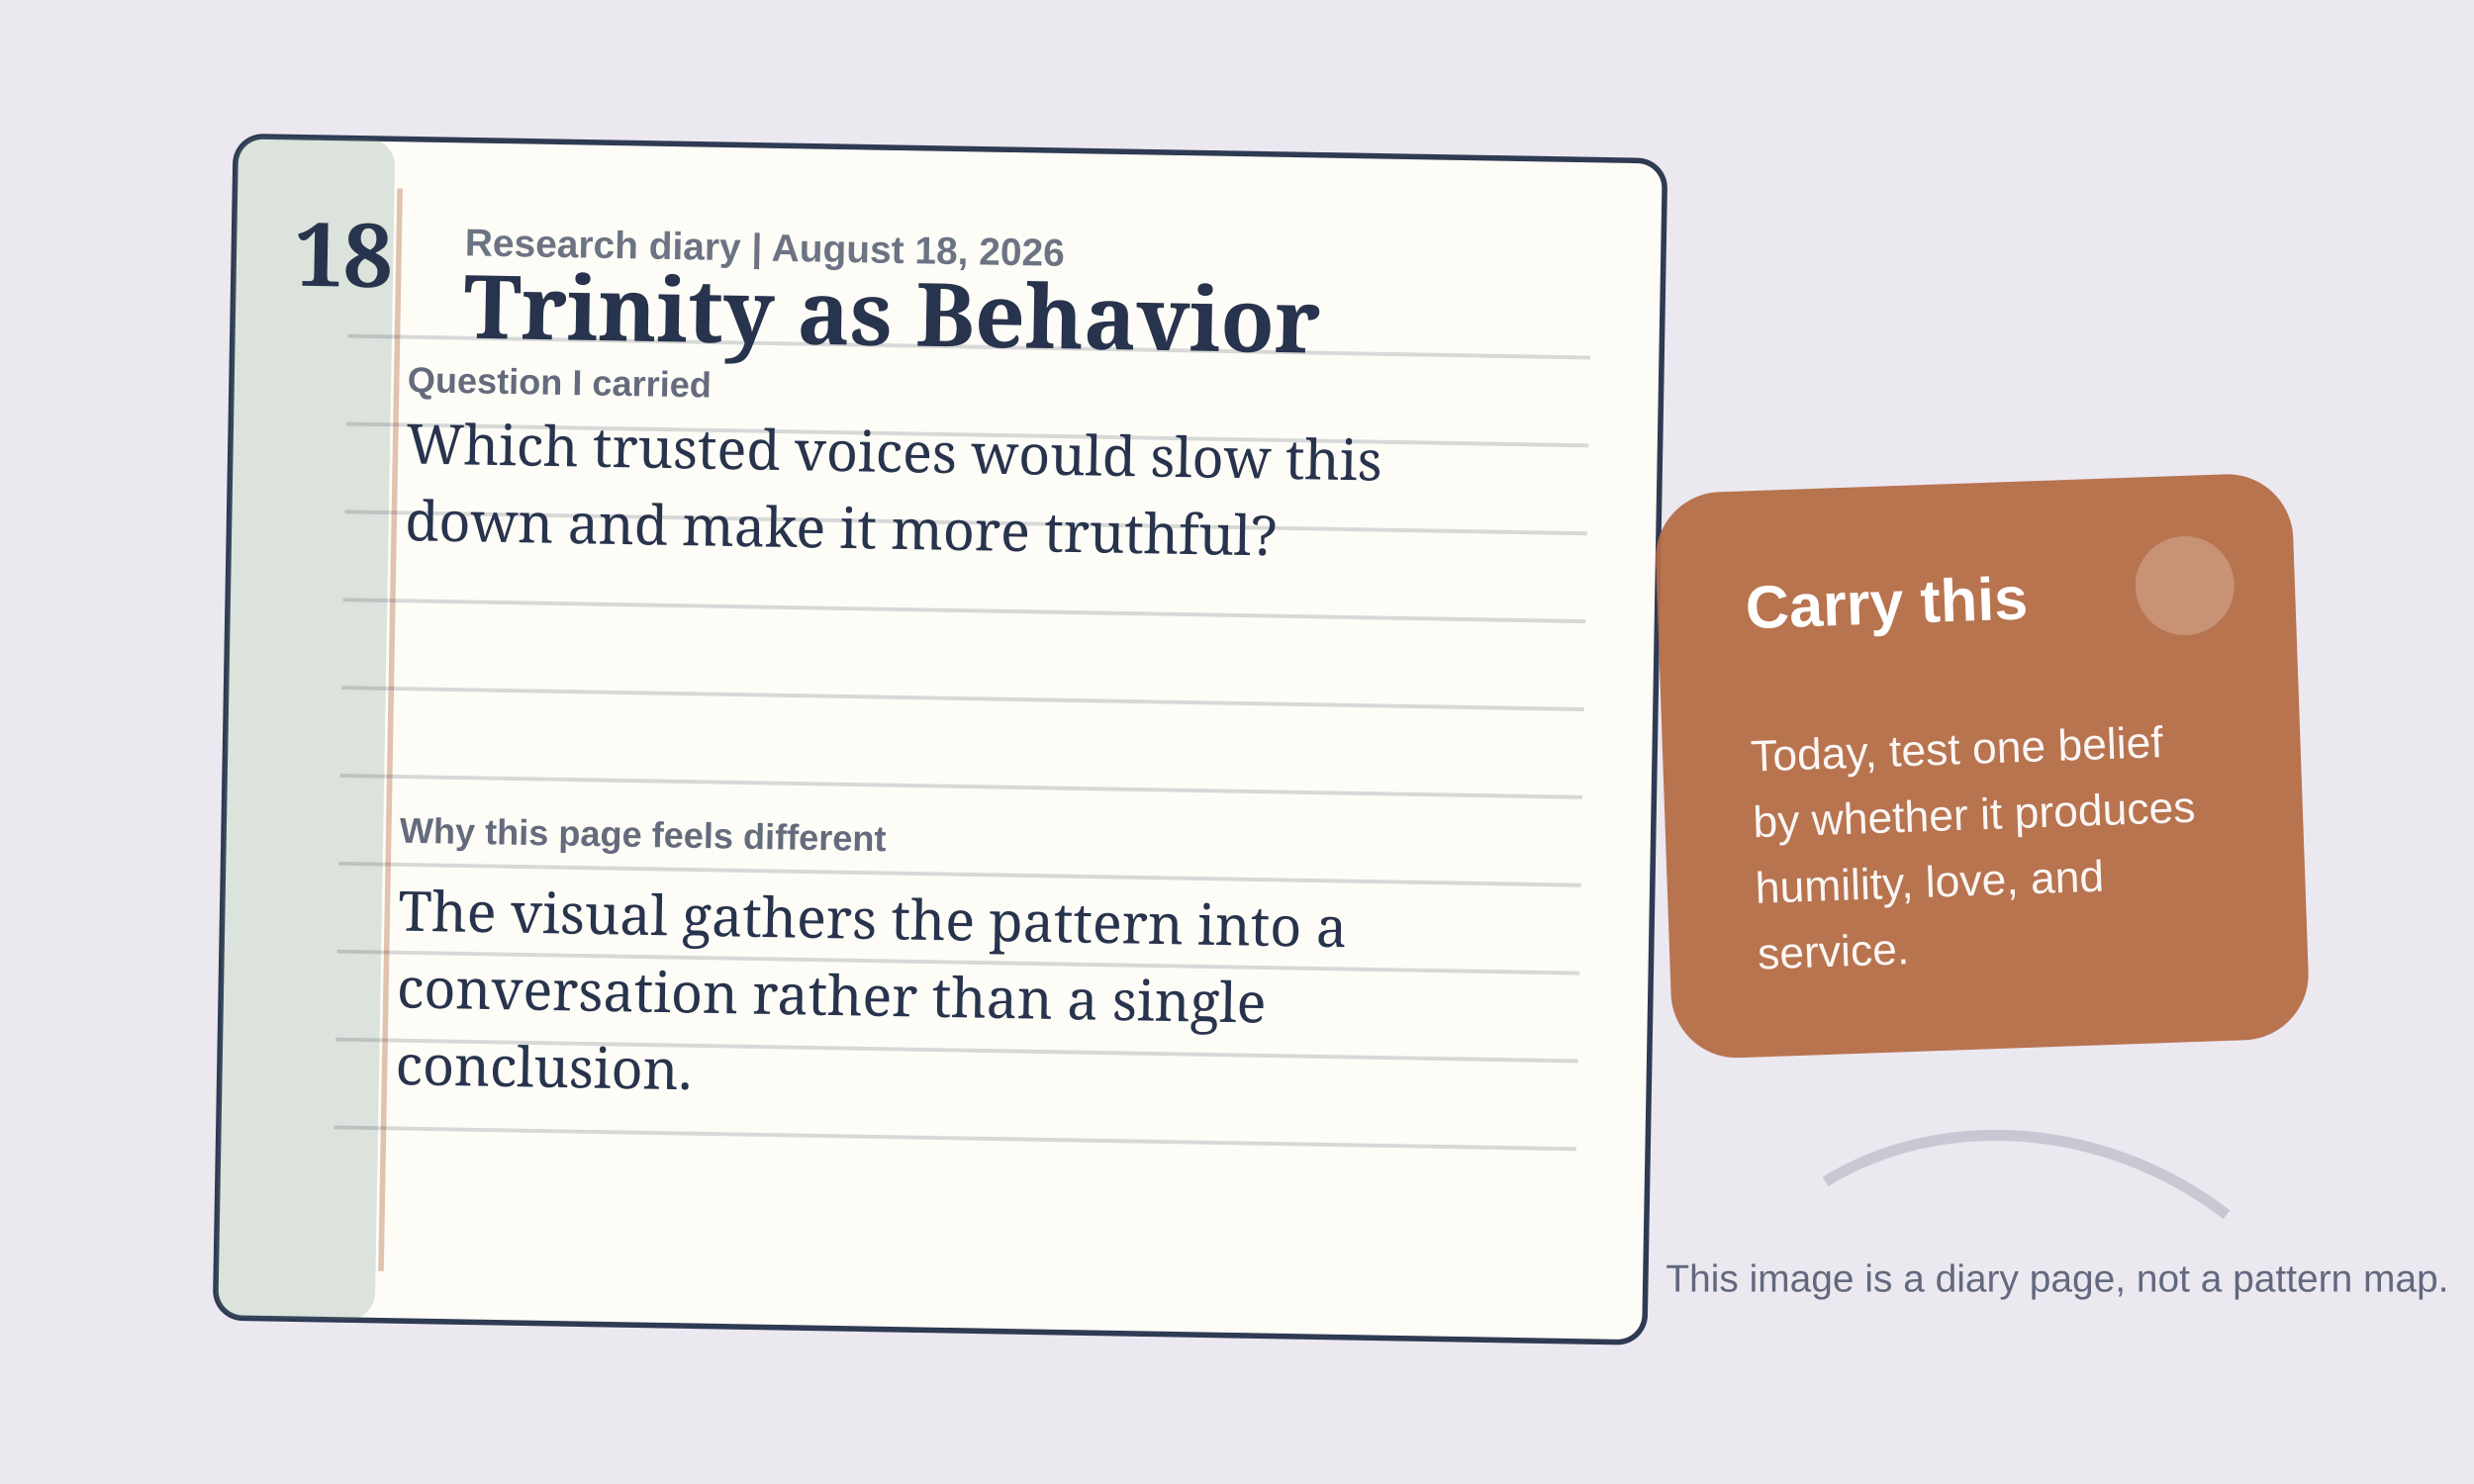
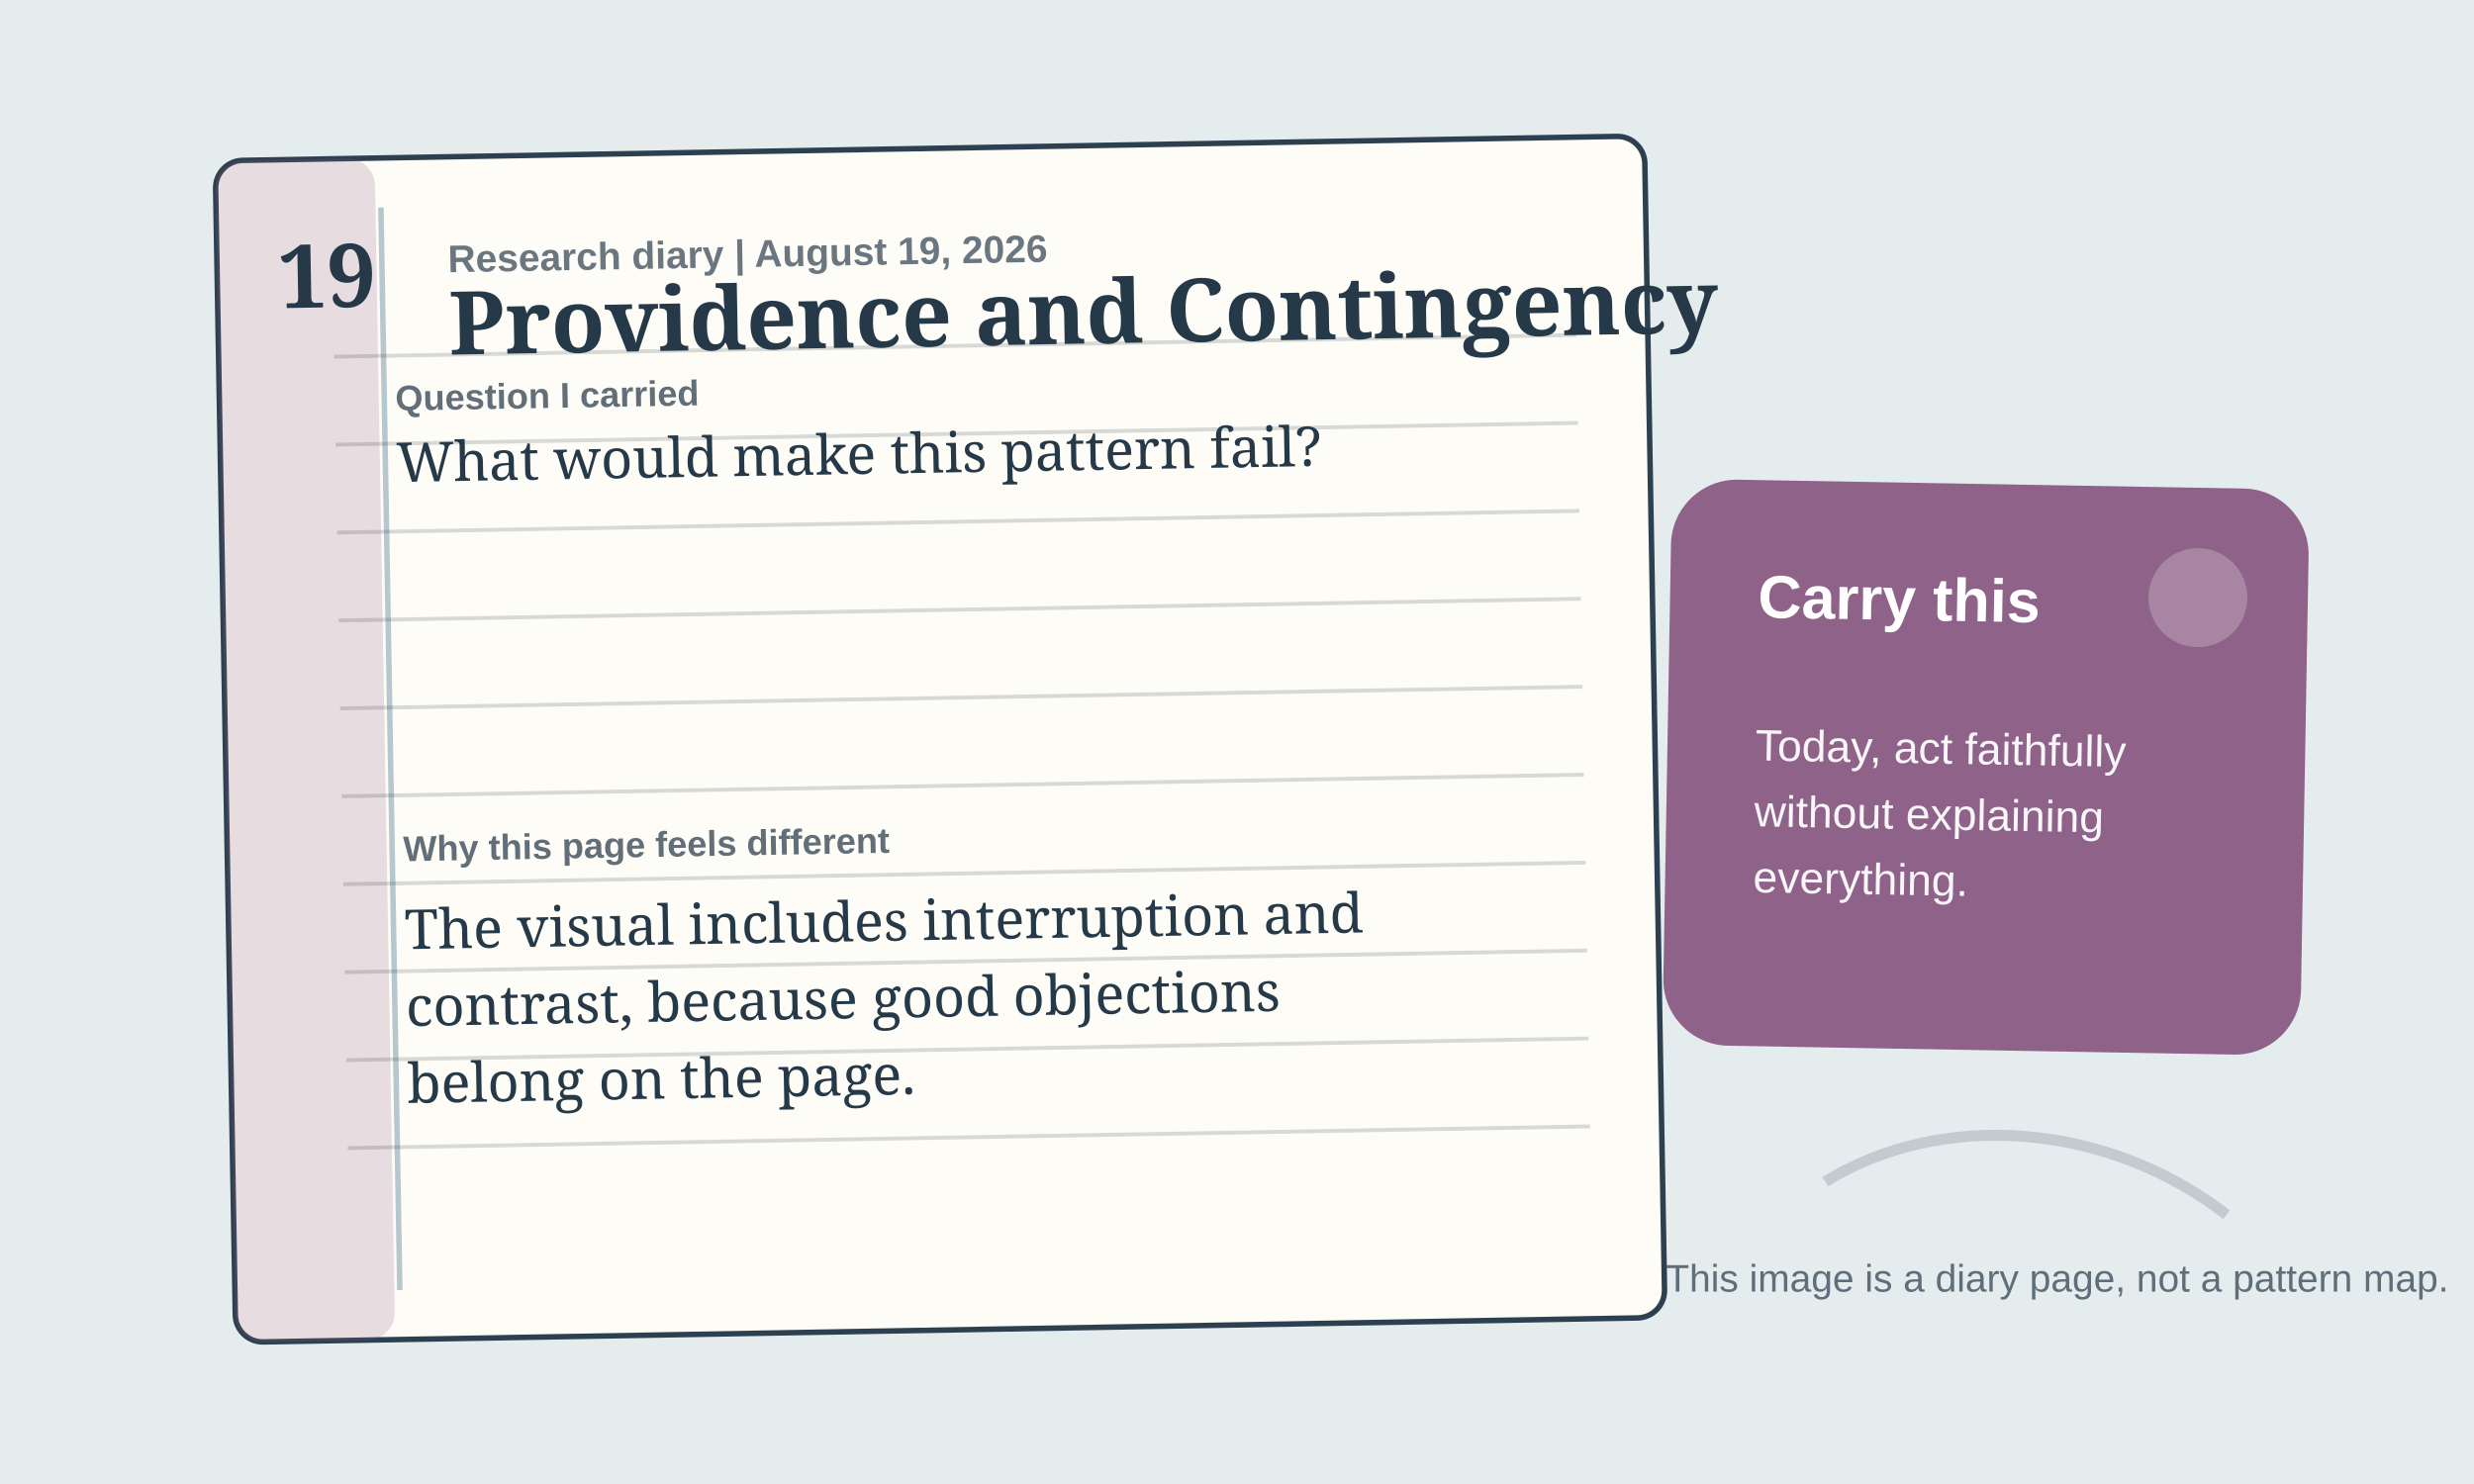
<svg xmlns="http://www.w3.org/2000/svg" width="900" height="540" viewBox="0 0 900 540" role="img" aria-labelledby="title desc">
  <style>
-     .eyebrow { font: 700 14px Arial, sans-serif; letter-spacing: 0; fill: #28334d; opacity: 0.68; }
-     .title { font: 700 32px Georgia, serif; letter-spacing: 0; fill: #28334d; }
-     .diary { font: 20px Georgia, serif; letter-spacing: 0; fill: #28334d; }
-     .label { font: 700 13px Arial, sans-serif; letter-spacing: 0; fill: #28334d; opacity: 0.72; }
+     .eyebrow { font: 700 14px Arial, sans-serif; letter-spacing: 0; fill: #253949; opacity: 0.68; }
+     .title { font: 700 32px Georgia, serif; letter-spacing: 0; fill: #253949; }
+     .diary { font: 20px Georgia, serif; letter-spacing: 0; fill: #253949; }
+     .label { font: 700 13px Arial, sans-serif; letter-spacing: 0; fill: #253949; opacity: 0.72; }
    .cardtitle { font: 700 22px Arial, sans-serif; letter-spacing: 0; fill: #ffffff; }
    .cardtext { font: 16px Arial, sans-serif; letter-spacing: 0; fill: #ffffff; opacity: 0.94; }
-     .small { font: 14px Arial, sans-serif; letter-spacing: 0; fill: #28334d; opacity: 0.70; }
+     .small { font: 14px Arial, sans-serif; letter-spacing: 0; fill: #253949; opacity: 0.70; }
  </style>
-   <rect width="900" height="540" fill="#f4f1f8" />
-   <rect x="0" y="0" width="900" height="540" fill="#28334d" opacity="0.05" />
-   <g transform="rotate(1 340 270)">
-     <rect x="82" y="54" width="520" height="430" rx="10" fill="#fffdf7" stroke="#28334d" stroke-width="2" opacity="0.96" />
-     <rect x="82" y="54" width="58" height="430" rx="10" fill="#4f7d73" opacity="0.20" />
-     <line x1="142" y1="72" x2="142" y2="466" stroke="#b56b45" stroke-width="2" opacity="0.40" />
-     <line x1="124" y1="126" x2="576" y2="126" stroke="#28334d" stroke-width="1.4" opacity="0.18" />
-     <line x1="124" y1="158" x2="576" y2="158" stroke="#28334d" stroke-width="1.4" opacity="0.18" />
-     <line x1="124" y1="190" x2="576" y2="190" stroke="#28334d" stroke-width="1.4" opacity="0.18" />
-     <line x1="124" y1="222" x2="576" y2="222" stroke="#28334d" stroke-width="1.4" opacity="0.18" />
-     <line x1="124" y1="254" x2="576" y2="254" stroke="#28334d" stroke-width="1.4" opacity="0.18" />
-     <line x1="124" y1="286" x2="576" y2="286" stroke="#28334d" stroke-width="1.4" opacity="0.18" />
-     <line x1="124" y1="318" x2="576" y2="318" stroke="#28334d" stroke-width="1.4" opacity="0.18" />
-     <line x1="124" y1="350" x2="576" y2="350" stroke="#28334d" stroke-width="1.4" opacity="0.18" />
-     <line x1="124" y1="382" x2="576" y2="382" stroke="#28334d" stroke-width="1.4" opacity="0.18" />
-     <line x1="124" y1="414" x2="576" y2="414" stroke="#28334d" stroke-width="1.4" opacity="0.18" />
-     <text x="166" y="96" class="eyebrow">Research diary | August 18, 2026</text>
-     <text x="166" y="126" class="title">Trinity as Behavior</text>
+   <rect width="900" height="540" fill="#eef4f7" />
+   <rect x="0" y="0" width="900" height="540" fill="#253949" opacity="0.05" />
+   <g transform="rotate(-1 340 270)">
+     <rect x="82" y="54" width="520" height="430" rx="10" fill="#fffdf7" stroke="#253949" stroke-width="2" opacity="0.96" />
+     <rect x="82" y="54" width="58" height="430" rx="10" fill="#8a5a83" opacity="0.20" />
+     <line x1="142" y1="72" x2="142" y2="466" stroke="#4d7890" stroke-width="2" opacity="0.40" />
+     <line x1="124" y1="126" x2="576" y2="126" stroke="#253949" stroke-width="1.4" opacity="0.18" />
+     <line x1="124" y1="158" x2="576" y2="158" stroke="#253949" stroke-width="1.4" opacity="0.18" />
+     <line x1="124" y1="190" x2="576" y2="190" stroke="#253949" stroke-width="1.4" opacity="0.18" />
+     <line x1="124" y1="222" x2="576" y2="222" stroke="#253949" stroke-width="1.4" opacity="0.18" />
+     <line x1="124" y1="254" x2="576" y2="254" stroke="#253949" stroke-width="1.4" opacity="0.18" />
+     <line x1="124" y1="286" x2="576" y2="286" stroke="#253949" stroke-width="1.4" opacity="0.18" />
+     <line x1="124" y1="318" x2="576" y2="318" stroke="#253949" stroke-width="1.4" opacity="0.18" />
+     <line x1="124" y1="350" x2="576" y2="350" stroke="#253949" stroke-width="1.4" opacity="0.18" />
+     <line x1="124" y1="382" x2="576" y2="382" stroke="#253949" stroke-width="1.4" opacity="0.18" />
+     <line x1="124" y1="414" x2="576" y2="414" stroke="#253949" stroke-width="1.4" opacity="0.18" />
+     <text x="166" y="96" class="eyebrow">Research diary | August 19, 2026</text>
+     <text x="166" y="126" class="title">Providence and Contingency</text>
    <text x="146" y="146" class="label">Question I carried</text>
-     <text x="104" y="108" class="title">18</text>
+     <text x="104" y="108" class="title">19</text>
  </g>
-   <g transform="rotate(1 340 270)">
-     <text x="146" y="172" class="diary">Which trusted voices would slow this</text>
-     <text x="146" y="200" class="diary">down and make it more truthful?</text>
+   <g transform="rotate(-1 340 270)">
+     <text x="146" y="172" class="diary">What would make this pattern fail?</text>
    <text x="146" y="310" class="label">Why this page feels different</text>
-     <text x="146" y="342" class="diary">The visual gathers the pattern into a</text>
-     <text x="146" y="370" class="diary">conversation rather than a single</text>
-     <text x="146" y="398" class="diary">conclusion.</text>
+     <text x="146" y="342" class="diary">The visual includes interruption and</text>
+     <text x="146" y="370" class="diary">contrast, because good objections</text>
+     <text x="146" y="398" class="diary">belong on the page.</text>
  </g>
-   <g transform="rotate(-2 714 306)">
-     <rect x="606" y="176" width="232" height="206" rx="24" fill="#b56b45" opacity="0.94" />
+   <g transform="rotate(1 714 306)">
+     <rect x="606" y="176" width="232" height="206" rx="24" fill="#8a5a83" opacity="0.94" />
    <circle cx="798" cy="216" r="18" fill="#ffffff" opacity="0.22" />
    <text x="638" y="226" class="cardtitle">Carry this</text>
-     <text x="638" y="278" class="cardtext">Today, test one belief</text>
-     <text x="638" y="302" class="cardtext">by whether it produces</text>
-     <text x="638" y="326" class="cardtext">humility, love, and</text>
-     <text x="638" y="350" class="cardtext">service.</text>
+     <text x="638" y="278" class="cardtext">Today, act faithfully</text>
+     <text x="638" y="302" class="cardtext">without explaining</text>
+     <text x="638" y="326" class="cardtext">everything.</text>
  </g>
-   <path d="M664 430 C706 404 766 408 810 442" fill="none" stroke="#28334d" stroke-width="4" opacity="0.18" />
+   <path d="M664 430 C706 404 766 408 810 442" fill="none" stroke="#253949" stroke-width="4" opacity="0.18" />
  <text x="606" y="470" class="small">This image is a diary page, not a pattern map.</text>
</svg>
